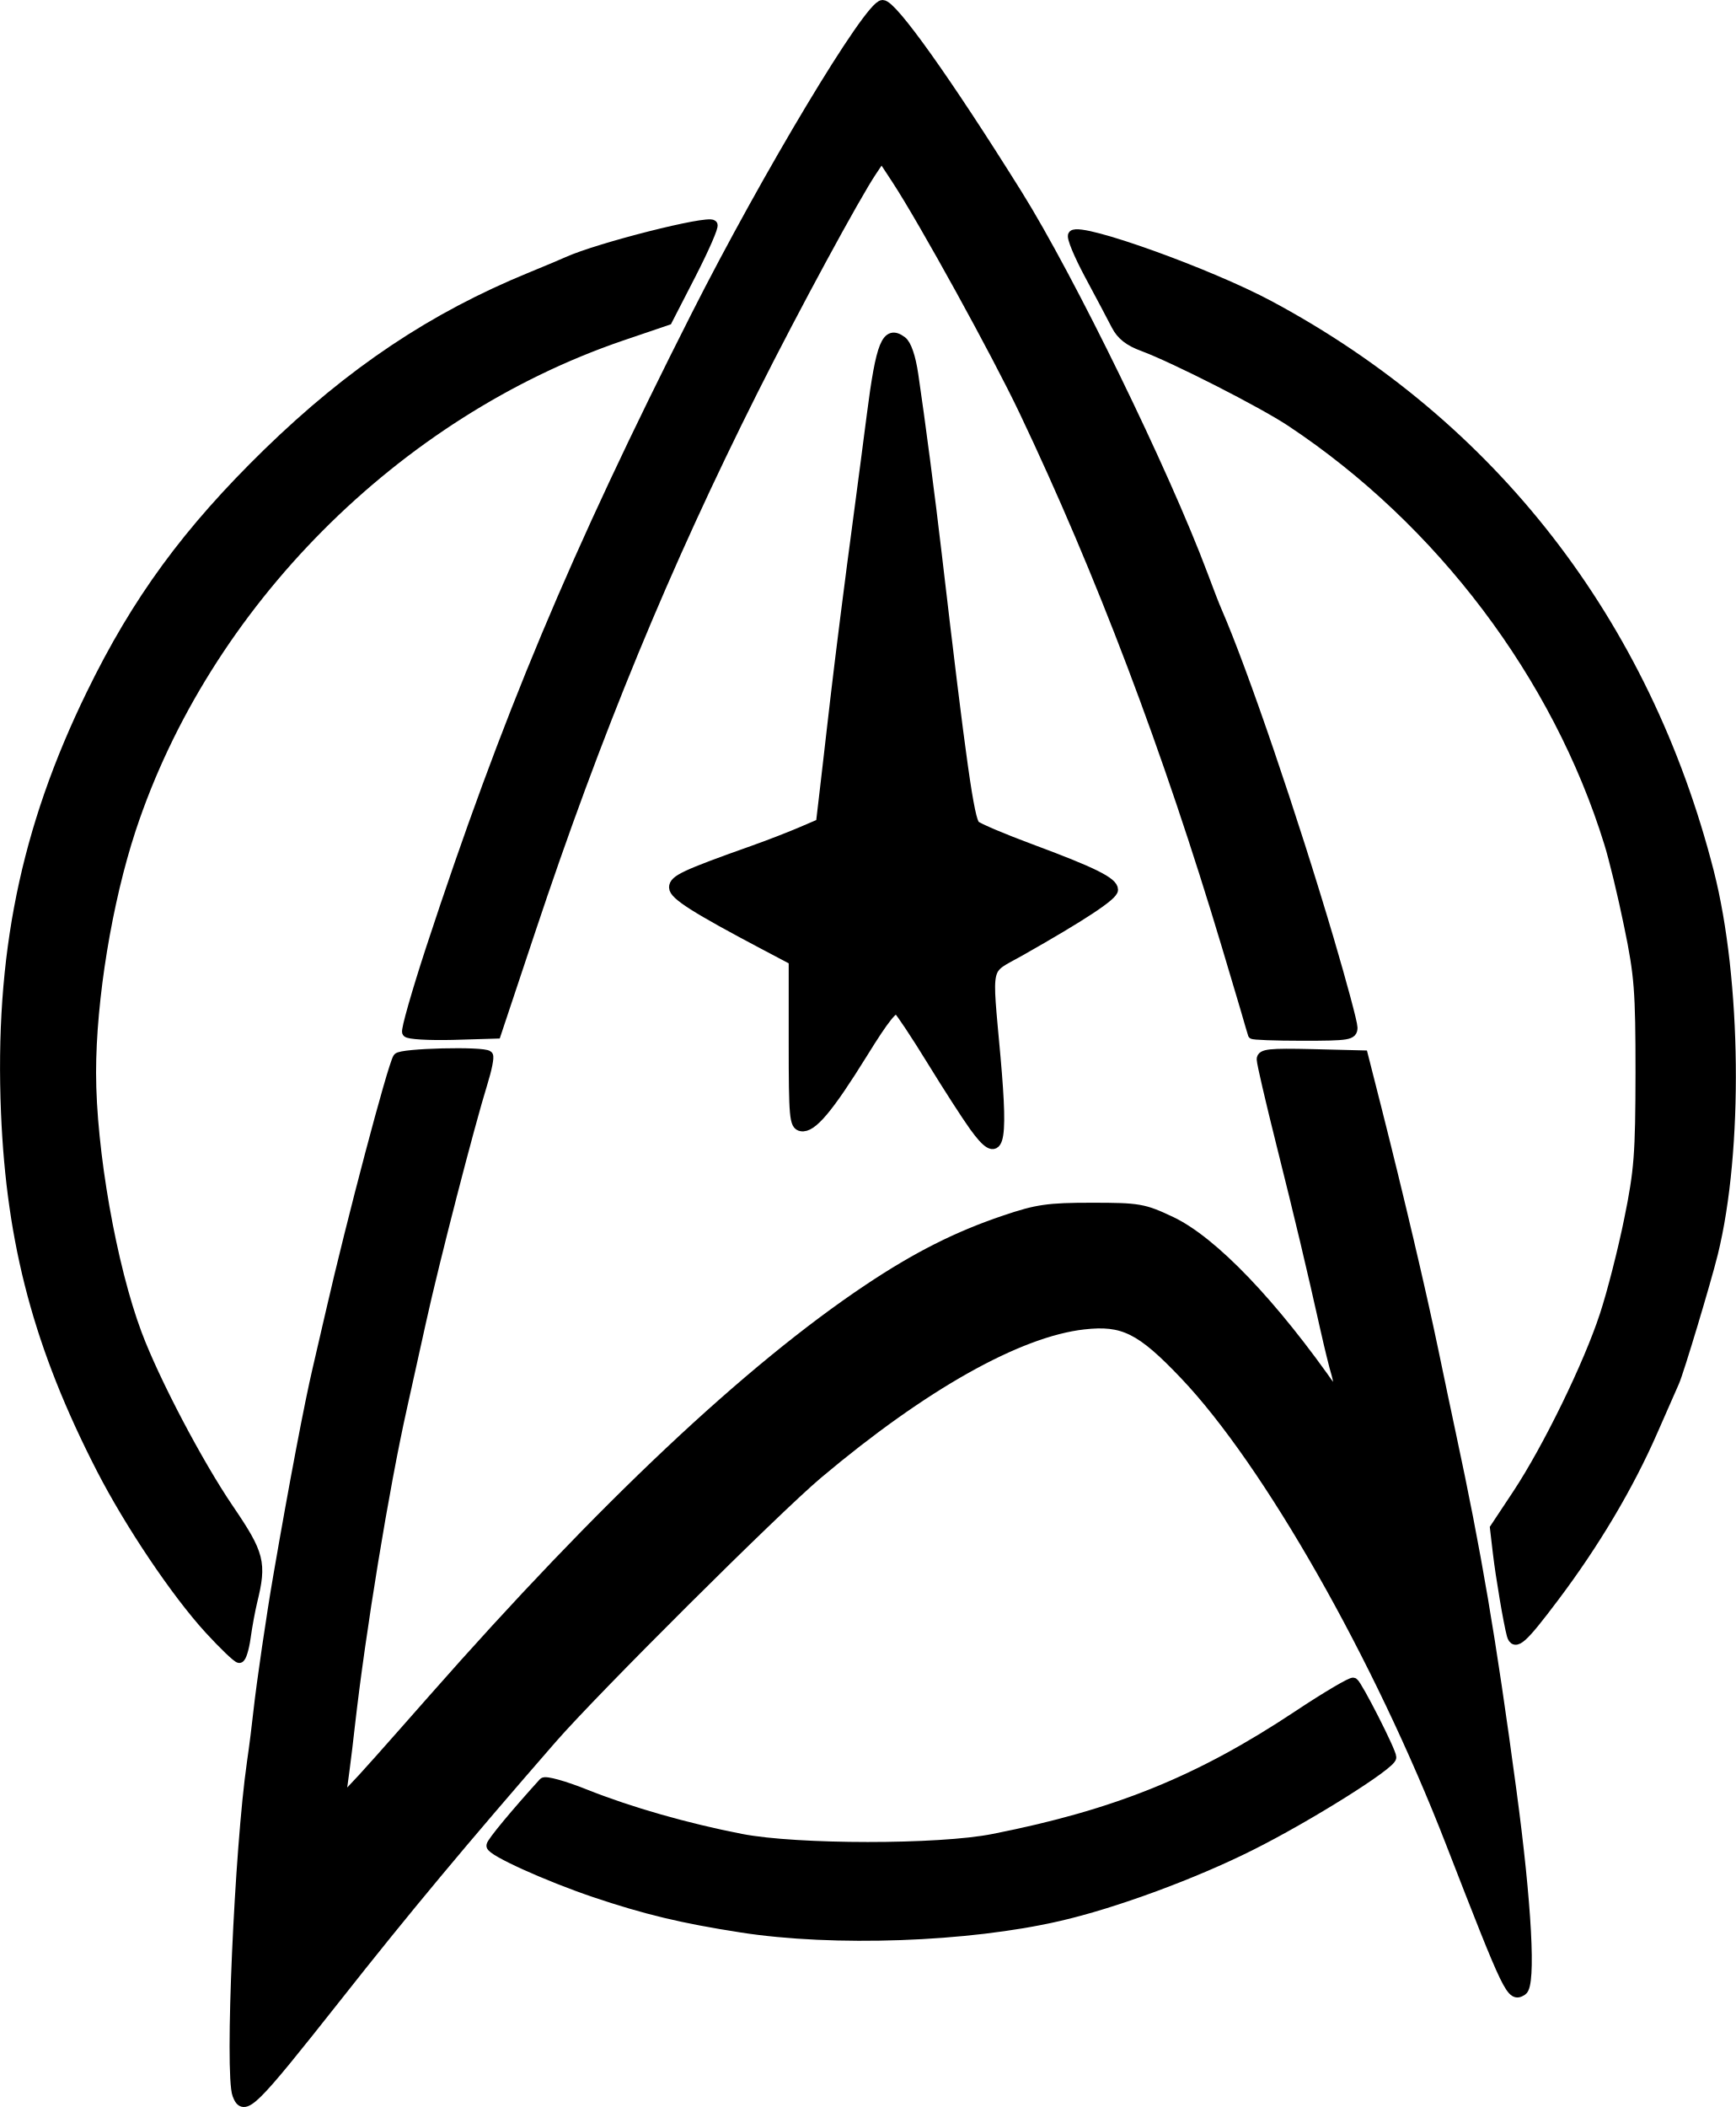
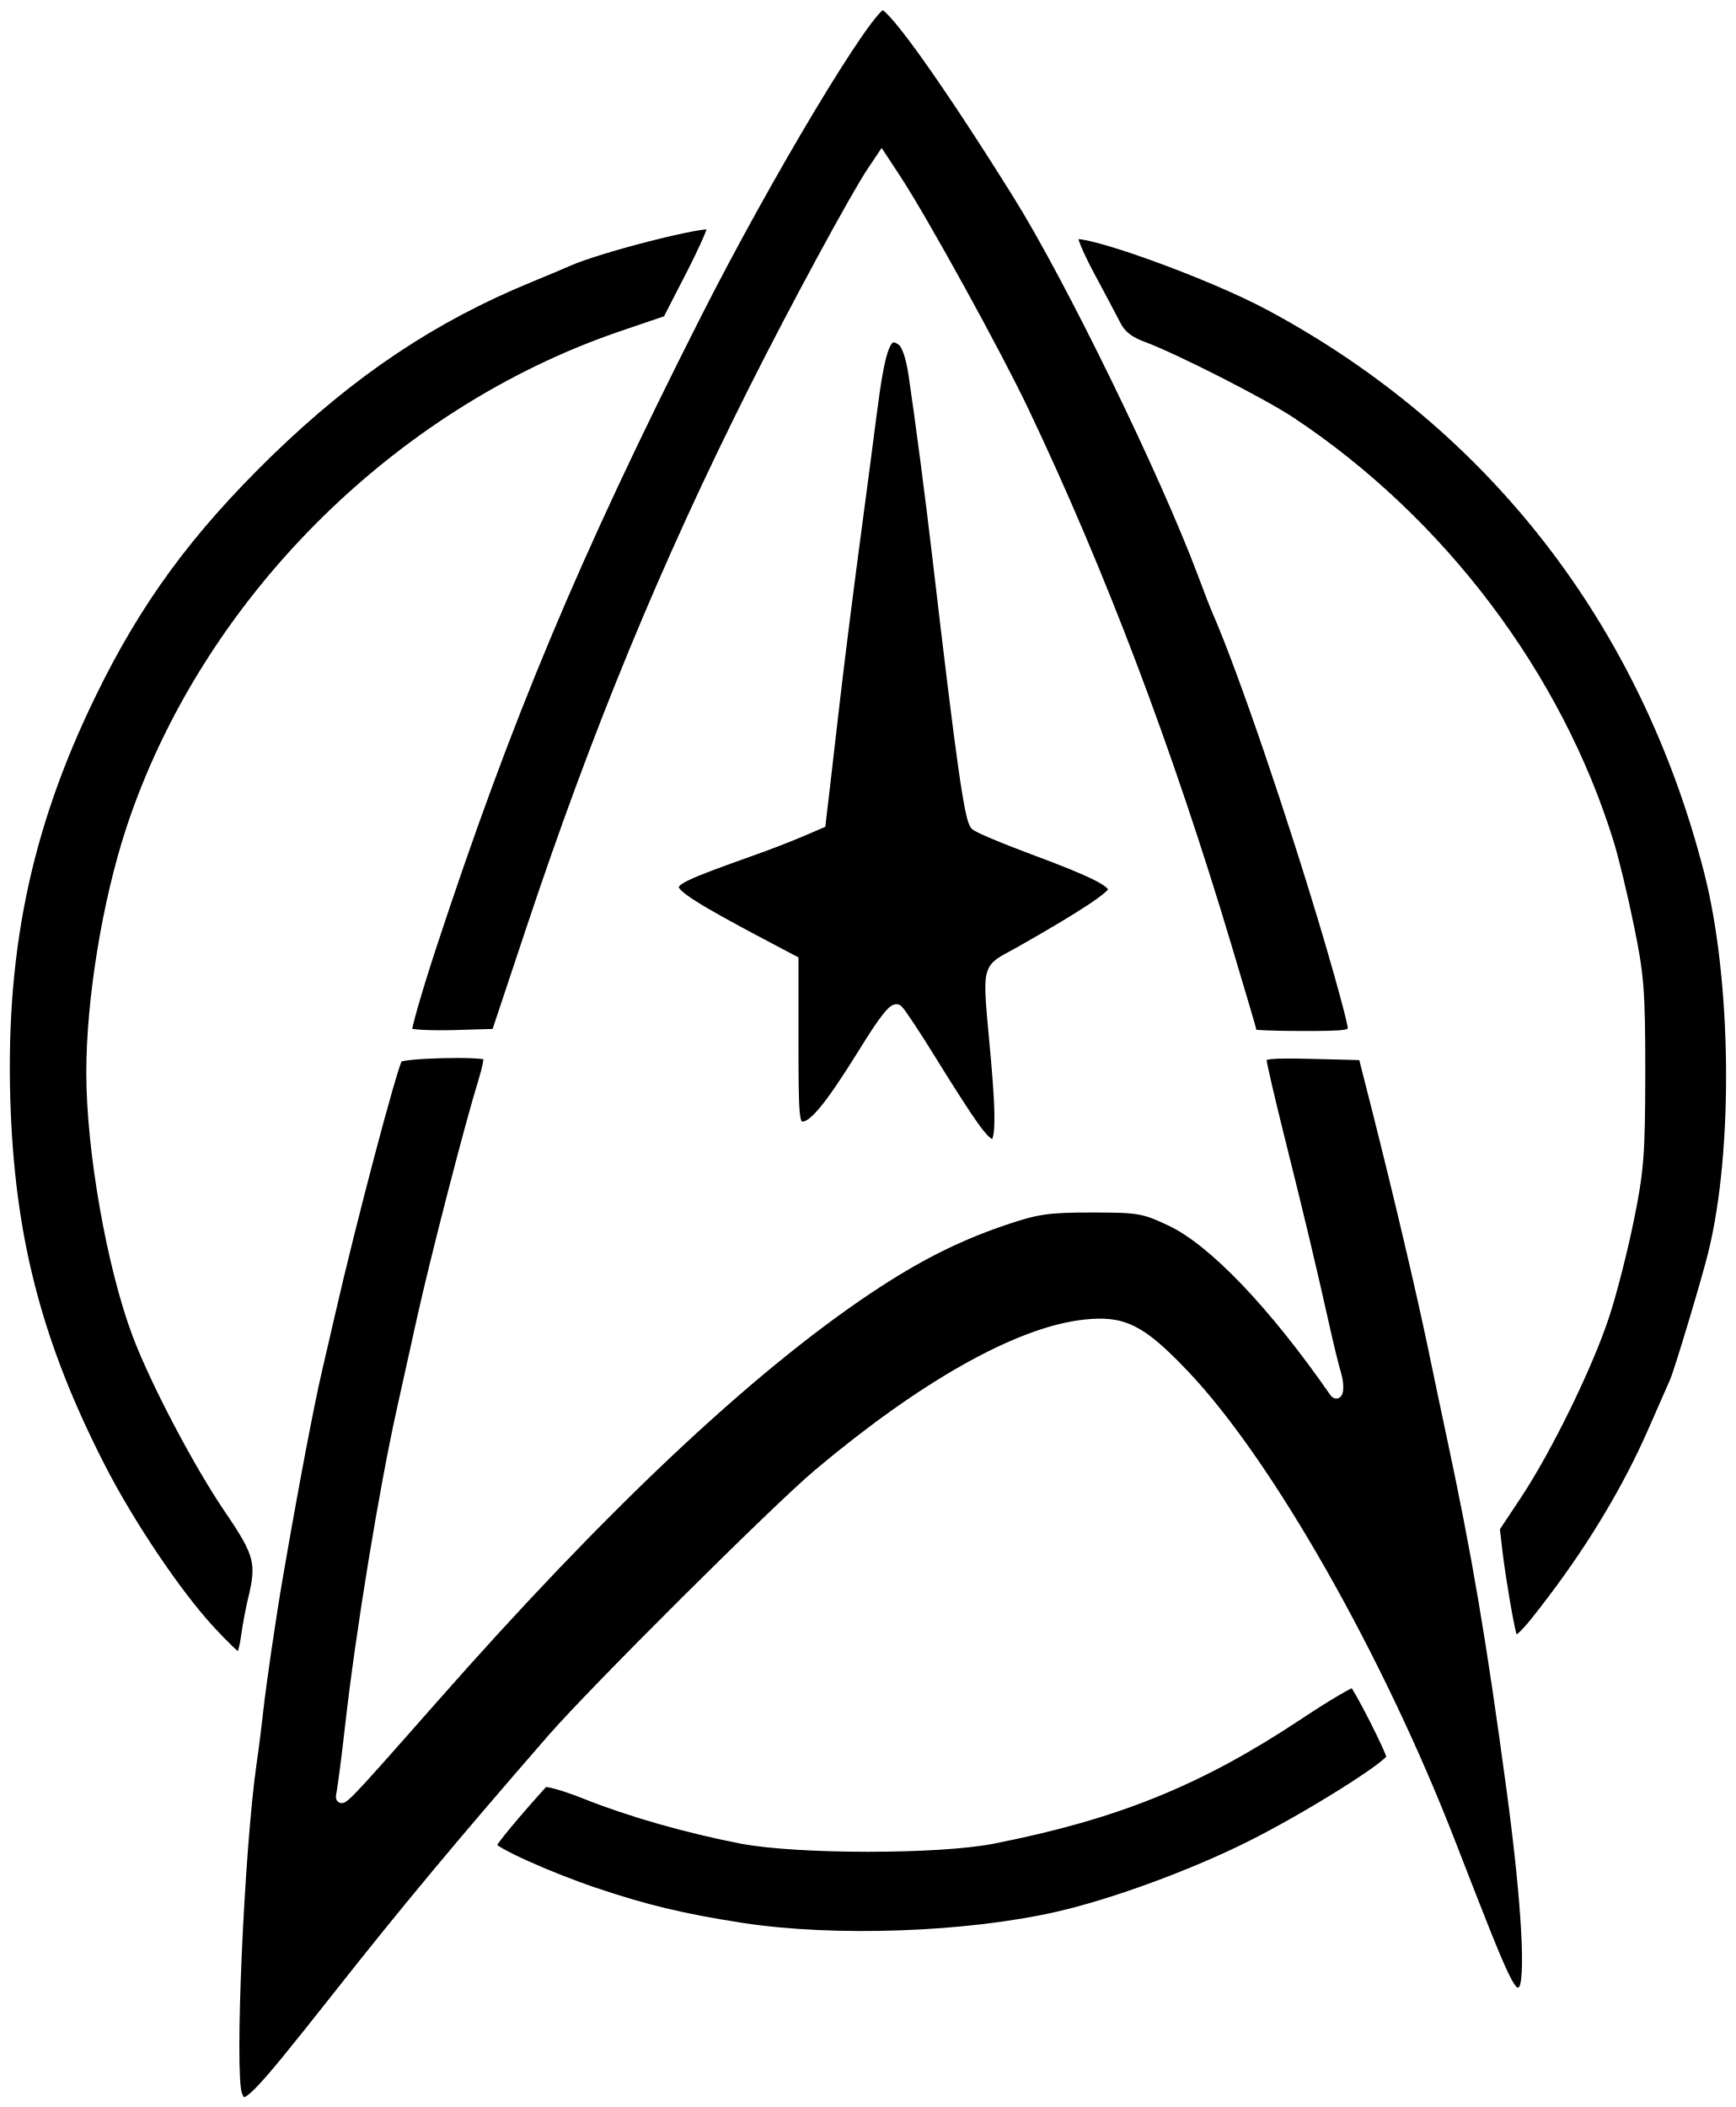
<svg xmlns="http://www.w3.org/2000/svg" enable-background="new 0 0 1207 1464.9" viewBox="0 0 1207 1464.9">
-   <path d="m283 717.7c-.9-1.5 6.6-27.7 16.6-58.3 52.5-159.8 100-273.3 184.2-439.7 49.4-97.7 120.6-216.3 129.9-216.3 6.8 0 44.2 52.4 93.7 131.6 36.4 58.2 102.4 193.5 129 264.6 4 10.8 8.5 22.4 10 25.7 18.1 41.7 52.3 142 77.7 227.9 9 30.5 16.4 58.1 16.4 61.2 0 5.3-2.6 5.8-34.8 5.8-19.1 0-34.8-.6-34.8-1.3s-8.1-28.3-18-61.2c-41-136.9-87.4-259.3-140.8-371.7-19.2-40.4-69.6-131.9-88.6-161l-10.5-16-6.7 10c-11.5 17.1-53.9 95.3-82.4 152.1-61.3 122.1-109.1 238-155.2 376.5l-23.7 71.1-30.2.9c-16.6.4-30.9-.4-31.8-1.9zm394.3 65.4c-5.2-7.2-18.4-27.7-29.4-45.6s-21.6-33.9-23.6-35.6c-2.7-2.2-9.1 5.7-24.3 30.3-24 38.7-35.5 52.3-42.9 50.9-4.8-.9-5.3-6.3-5.3-58.2v-57.2l-19.7-10.4c-48.5-25.6-63.5-35.1-63.5-40.3 0-5.3 7.4-8.8 54.4-25.5 10.8-3.8 26-9.7 33.7-13l14-6 3.5-29.8c1.9-16.4 4.8-41.3 6.4-55.5 3.5-30.1 10-81.7 16.3-128.5 3.1-23.4 6.2-46.8 9.2-70.2 6.4-49.7 10.3-59.3 21-51.4 3.2 2.3 6.2 11.1 8 23.3 4.6 31 11.8 85.9 16.4 125.5 17 145.3 22.5 184 26.6 187.9 2 1.9 19.3 9.2 38.4 16.3 43.4 16.1 57.5 23.1 57.5 28.5 0 4.1-21.4 18.2-65 42.9-24.4 13.8-22.7 6.2-16.7 73.7 5.6 63 2.6 72.3-15 47.9zm373.8 353.7c-2.3-8.3-7.8-41.1-9.7-57.2l-2-17.2 15.7-23.7c20.9-31.6 49.3-89.7 60.6-124.3 5.1-15.4 12.7-45.3 17-66.5 7-34.2 7.8-45.7 7.9-102.1 0-56.8-.8-67.6-7.9-101.9-4.3-21.1-10.6-47.2-14-58-35.9-116.1-117-223.6-221-292.6-20-13.3-80.8-44.2-102.8-52.4-9.9-3.6-15.3-7.9-18.8-14.7-2.7-5.3-11.1-21.1-18.6-35.1s-12.7-26.5-11.4-27.7c5.7-5.4 94.8 26.6 136.7 49.1 154.6 82.9 261.1 220.1 305.5 393.7 19.2 75.1 20.5 193.6 2.8 265.3-4.7 19.1-23.6 82-26.8 89.2-1.5 3.3-8.4 19-15.3 34.8-16.7 38.1-40.4 77.9-68.3 114.9-22.1 29.4-27.4 34.2-29.6 26.4zm-905.6-4c-23.1-25.2-55.5-73.4-75.3-112-43.2-84.2-62.3-155.9-66.1-247.1-4.5-109 13.4-196.9 59.2-290.9 31.8-65.4 67.2-113.6 123-168 57.9-56.3 114.7-94.3 182.6-122.1 10.8-4.4 22.4-9.3 25.7-10.8 21.4-9.7 97.5-29 100.9-25.6 1 1-5.7 16.3-14.8 34.1l-16.6 32.3-31.8 10.8c-157.3 53.7-289.5 186.5-341.2 343-16.5 50.1-27.7 118.2-27.7 169.3 0 53.8 14.2 134.6 31.9 181.7 12.3 32.8 42.5 90.2 63.8 121.5 21.5 31.6 23 37.5 16.4 64.4-1.4 5.8-3.5 17-4.6 25-1.1 7.9-3.1 14.4-4.5 14.4-1.5-.1-10.9-9.1-20.9-20zm370 207.4c-41.2-6.4-66.5-12.5-101.9-24.4-33.1-11.2-72-28.8-72-32.6 0-2.2 16.9-22.5 36.3-43.9 1.3-1.4 14.4 2.2 29.1 8.1 31.2 12.4 70 23.5 108.4 31 38.7 7.5 137.4 7.6 175.4 0 85.5-16.9 143.2-40.3 211.7-85.8 20-13.3 37.4-23.5 38.6-22.8 2.8 1.7 26.4 48 26.4 52 0 5.1-58.4 41.7-98.3 61.6-40 20-95 40.2-133.1 48.9-63.3 14.6-156.3 17.9-220.6 7.9zm-350.5 116.2c-5.5-14.2 1.4-171 10.1-231.1 1.6-10.8 3.6-27.1 4.6-36.3 1.9-17.5 8.9-65.7 13.8-93.8 10.6-61.5 21.6-119.6 27.3-143.7 1.6-6.7 5.6-24.3 9.1-39.3 14.3-62.6 42.8-170.5 46.7-176.7 2-3.3 59.6-4.7 62.8-1.6.9.9-.8 9.5-3.8 19.1-9 29-33.4 123.4-42.6 165.2-4.8 21.6-10.8 48.8-13.4 60.5-12.5 55.9-28.8 155.5-36.2 220.8-2.4 21.6-5.2 42.7-6 46.9-1.9 9.1-.2 7.3 63.6-65.1 118.1-134.1 219.5-229.5 302.7-285.1 33.7-22.5 62-36.8 95-47.9 22.4-7.6 30.1-8.7 60.5-8.7 32.7 0 36 .6 54.9 9.5 29.2 13.8 71.1 57.5 113.6 118.7 3 4.3 4-4 1.5-12.4-1.7-5.5-5.1-19.6-7.7-31.2-10-44.7-17.8-77.5-30.8-129.4-7.4-29.6-13.5-55.8-13.5-58.3 0-3.8 5.6-4.4 35.3-3.7l35.3.9 9.6 37.8c15.2 60.1 30.6 125.5 39.1 166.3 4.3 20.8 9.9 47.3 12.4 59 17.8 83.1 27.7 141.1 42.1 248 10.7 79.4 13.7 135.3 7.5 139.2-7.8 4.8-9 2.4-49.9-102.9-50.2-129.4-127-264.3-184.9-325.2-30.4-32-42.7-38.1-70.1-35-45.5 5.1-111.7 42.3-185 104-29.1 24.5-155.2 150-184.9 184.1-61.9 71.1-101.8 118.9-149.4 179.3-59.6 75.4-64.6 80.3-69.3 68.1z" stroke="#000" stroke-width="6.8" />
+   <path d="m283 717.7c-.9-1.5 6.6-27.7 16.6-58.3 52.5-159.8 100-273.3 184.2-439.7 49.4-97.7 120.6-216.3 129.9-216.3 6.8 0 44.2 52.4 93.7 131.6 36.4 58.2 102.4 193.5 129 264.6 4 10.8 8.5 22.4 10 25.7 18.1 41.7 52.3 142 77.7 227.9 9 30.5 16.4 58.1 16.4 61.2 0 5.3-2.6 5.8-34.8 5.8-19.1 0-34.8-.6-34.8-1.3s-8.1-28.3-18-61.2c-41-136.9-87.4-259.3-140.8-371.7-19.2-40.4-69.6-131.9-88.6-161l-10.5-16-6.7 10c-11.5 17.1-53.9 95.3-82.4 152.1-61.3 122.1-109.1 238-155.2 376.5l-23.7 71.1-30.2.9c-16.6.4-30.9-.4-31.8-1.9zm394.3 65.4c-5.2-7.2-18.4-27.7-29.4-45.6s-21.6-33.9-23.6-35.6c-2.7-2.2-9.1 5.7-24.3 30.3-24 38.7-35.5 52.3-42.9 50.9-4.8-.9-5.3-6.3-5.3-58.2v-57.2l-19.7-10.4c-48.5-25.6-63.5-35.1-63.5-40.3 0-5.3 7.4-8.8 54.4-25.5 10.8-3.8 26-9.7 33.7-13l14-6 3.5-29.8c1.9-16.4 4.8-41.3 6.4-55.5 3.5-30.1 10-81.7 16.3-128.5 3.1-23.4 6.2-46.8 9.2-70.2 6.4-49.7 10.3-59.3 21-51.4 3.2 2.3 6.2 11.1 8 23.3 4.6 31 11.8 85.9 16.4 125.5 17 145.3 22.5 184 26.6 187.9 2 1.9 19.3 9.2 38.4 16.3 43.4 16.1 57.5 23.1 57.5 28.5 0 4.1-21.4 18.2-65 42.9-24.4 13.8-22.7 6.2-16.7 73.7 5.6 63 2.6 72.3-15 47.9zm373.8 353.7c-2.3-8.3-7.8-41.1-9.7-57.2l-2-17.2 15.7-23.7c20.9-31.6 49.3-89.7 60.6-124.3 5.1-15.4 12.7-45.3 17-66.5 7-34.2 7.8-45.7 7.9-102.1 0-56.8-.8-67.6-7.9-101.9-4.3-21.1-10.6-47.2-14-58-35.9-116.1-117-223.6-221-292.6-20-13.3-80.8-44.2-102.8-52.4-9.9-3.6-15.3-7.9-18.8-14.7-2.7-5.3-11.1-21.1-18.6-35.1s-12.7-26.5-11.4-27.7c5.7-5.4 94.8 26.6 136.7 49.1 154.6 82.9 261.1 220.1 305.5 393.7 19.2 75.1 20.5 193.6 2.8 265.3-4.7 19.1-23.6 82-26.8 89.2-1.5 3.3-8.4 19-15.3 34.8-16.7 38.1-40.4 77.9-68.3 114.9-22.1 29.4-27.4 34.2-29.6 26.4zm-905.6-4c-23.1-25.2-55.5-73.4-75.3-112-43.2-84.2-62.3-155.9-66.1-247.1-4.5-109 13.4-196.9 59.2-290.9 31.8-65.4 67.2-113.6 123-168 57.9-56.3 114.7-94.3 182.6-122.1 10.8-4.4 22.4-9.3 25.7-10.8 21.4-9.7 97.5-29 100.9-25.6 1 1-5.7 16.3-14.8 34.1l-16.6 32.3-31.8 10.8c-157.3 53.7-289.5 186.5-341.2 343-16.5 50.1-27.7 118.2-27.7 169.3 0 53.8 14.2 134.6 31.9 181.7 12.3 32.8 42.5 90.2 63.8 121.5 21.5 31.6 23 37.5 16.4 64.4-1.4 5.8-3.5 17-4.6 25-1.1 7.9-3.1 14.4-4.5 14.4-1.5-.1-10.9-9.1-20.9-20zm370 207.4c-41.2-6.4-66.5-12.5-101.9-24.4-33.1-11.2-72-28.8-72-32.6 0-2.2 16.9-22.5 36.3-43.9 1.3-1.4 14.4 2.2 29.1 8.1 31.2 12.4 70 23.5 108.4 31 38.7 7.5 137.4 7.6 175.4 0 85.5-16.9 143.2-40.3 211.7-85.8 20-13.3 37.4-23.5 38.6-22.8 2.8 1.7 26.4 48 26.4 52 0 5.1-58.4 41.7-98.3 61.6-40 20-95 40.2-133.1 48.9-63.3 14.6-156.3 17.9-220.6 7.9zm-350.5 116.2c-5.5-14.2 1.4-171 10.1-231.1 1.6-10.8 3.6-27.1 4.6-36.3 1.9-17.5 8.9-65.7 13.8-93.8 10.6-61.5 21.6-119.6 27.3-143.7 1.6-6.7 5.6-24.3 9.1-39.3 14.3-62.6 42.8-170.5 46.7-176.7 2-3.3 59.6-4.7 62.8-1.6.9.9-.8 9.5-3.8 19.1-9 29-33.4 123.4-42.6 165.2-4.8 21.6-10.8 48.8-13.4 60.5-12.5 55.9-28.8 155.5-36.2 220.8-2.4 21.6-5.2 42.7-6 46.9-1.9 9.1-.2 7.3 63.6-65.1 118.1-134.1 219.5-229.5 302.7-285.1 33.7-22.5 62-36.8 95-47.9 22.4-7.6 30.1-8.7 60.5-8.7 32.7 0 36 .6 54.9 9.5 29.2 13.8 71.1 57.5 113.6 118.7 3 4.3 4-4 1.5-12.4-1.7-5.5-5.1-19.6-7.7-31.2-10-44.7-17.8-77.5-30.8-129.4-7.4-29.6-13.5-55.8-13.5-58.3 0-3.8 5.6-4.4 35.3-3.7l35.3.9 9.6 37.8c15.2 60.1 30.6 125.5 39.1 166.3 4.3 20.8 9.9 47.3 12.4 59 17.8 83.1 27.7 141.1 42.1 248 10.7 79.4 13.7 135.3 7.5 139.2-7.8 4.8-9 2.4-49.9-102.9-50.2-129.4-127-264.3-184.9-325.2-30.4-32-42.7-38.1-70.1-35-45.5 5.1-111.7 42.3-185 104-29.1 24.5-155.2 150-184.9 184.1-61.9 71.1-101.8 118.9-149.4 179.3-59.6 75.4-64.6 80.3-69.3 68.1z" color="#ffff" stroke="#ffff" stroke-width="6.8" />
</svg>
